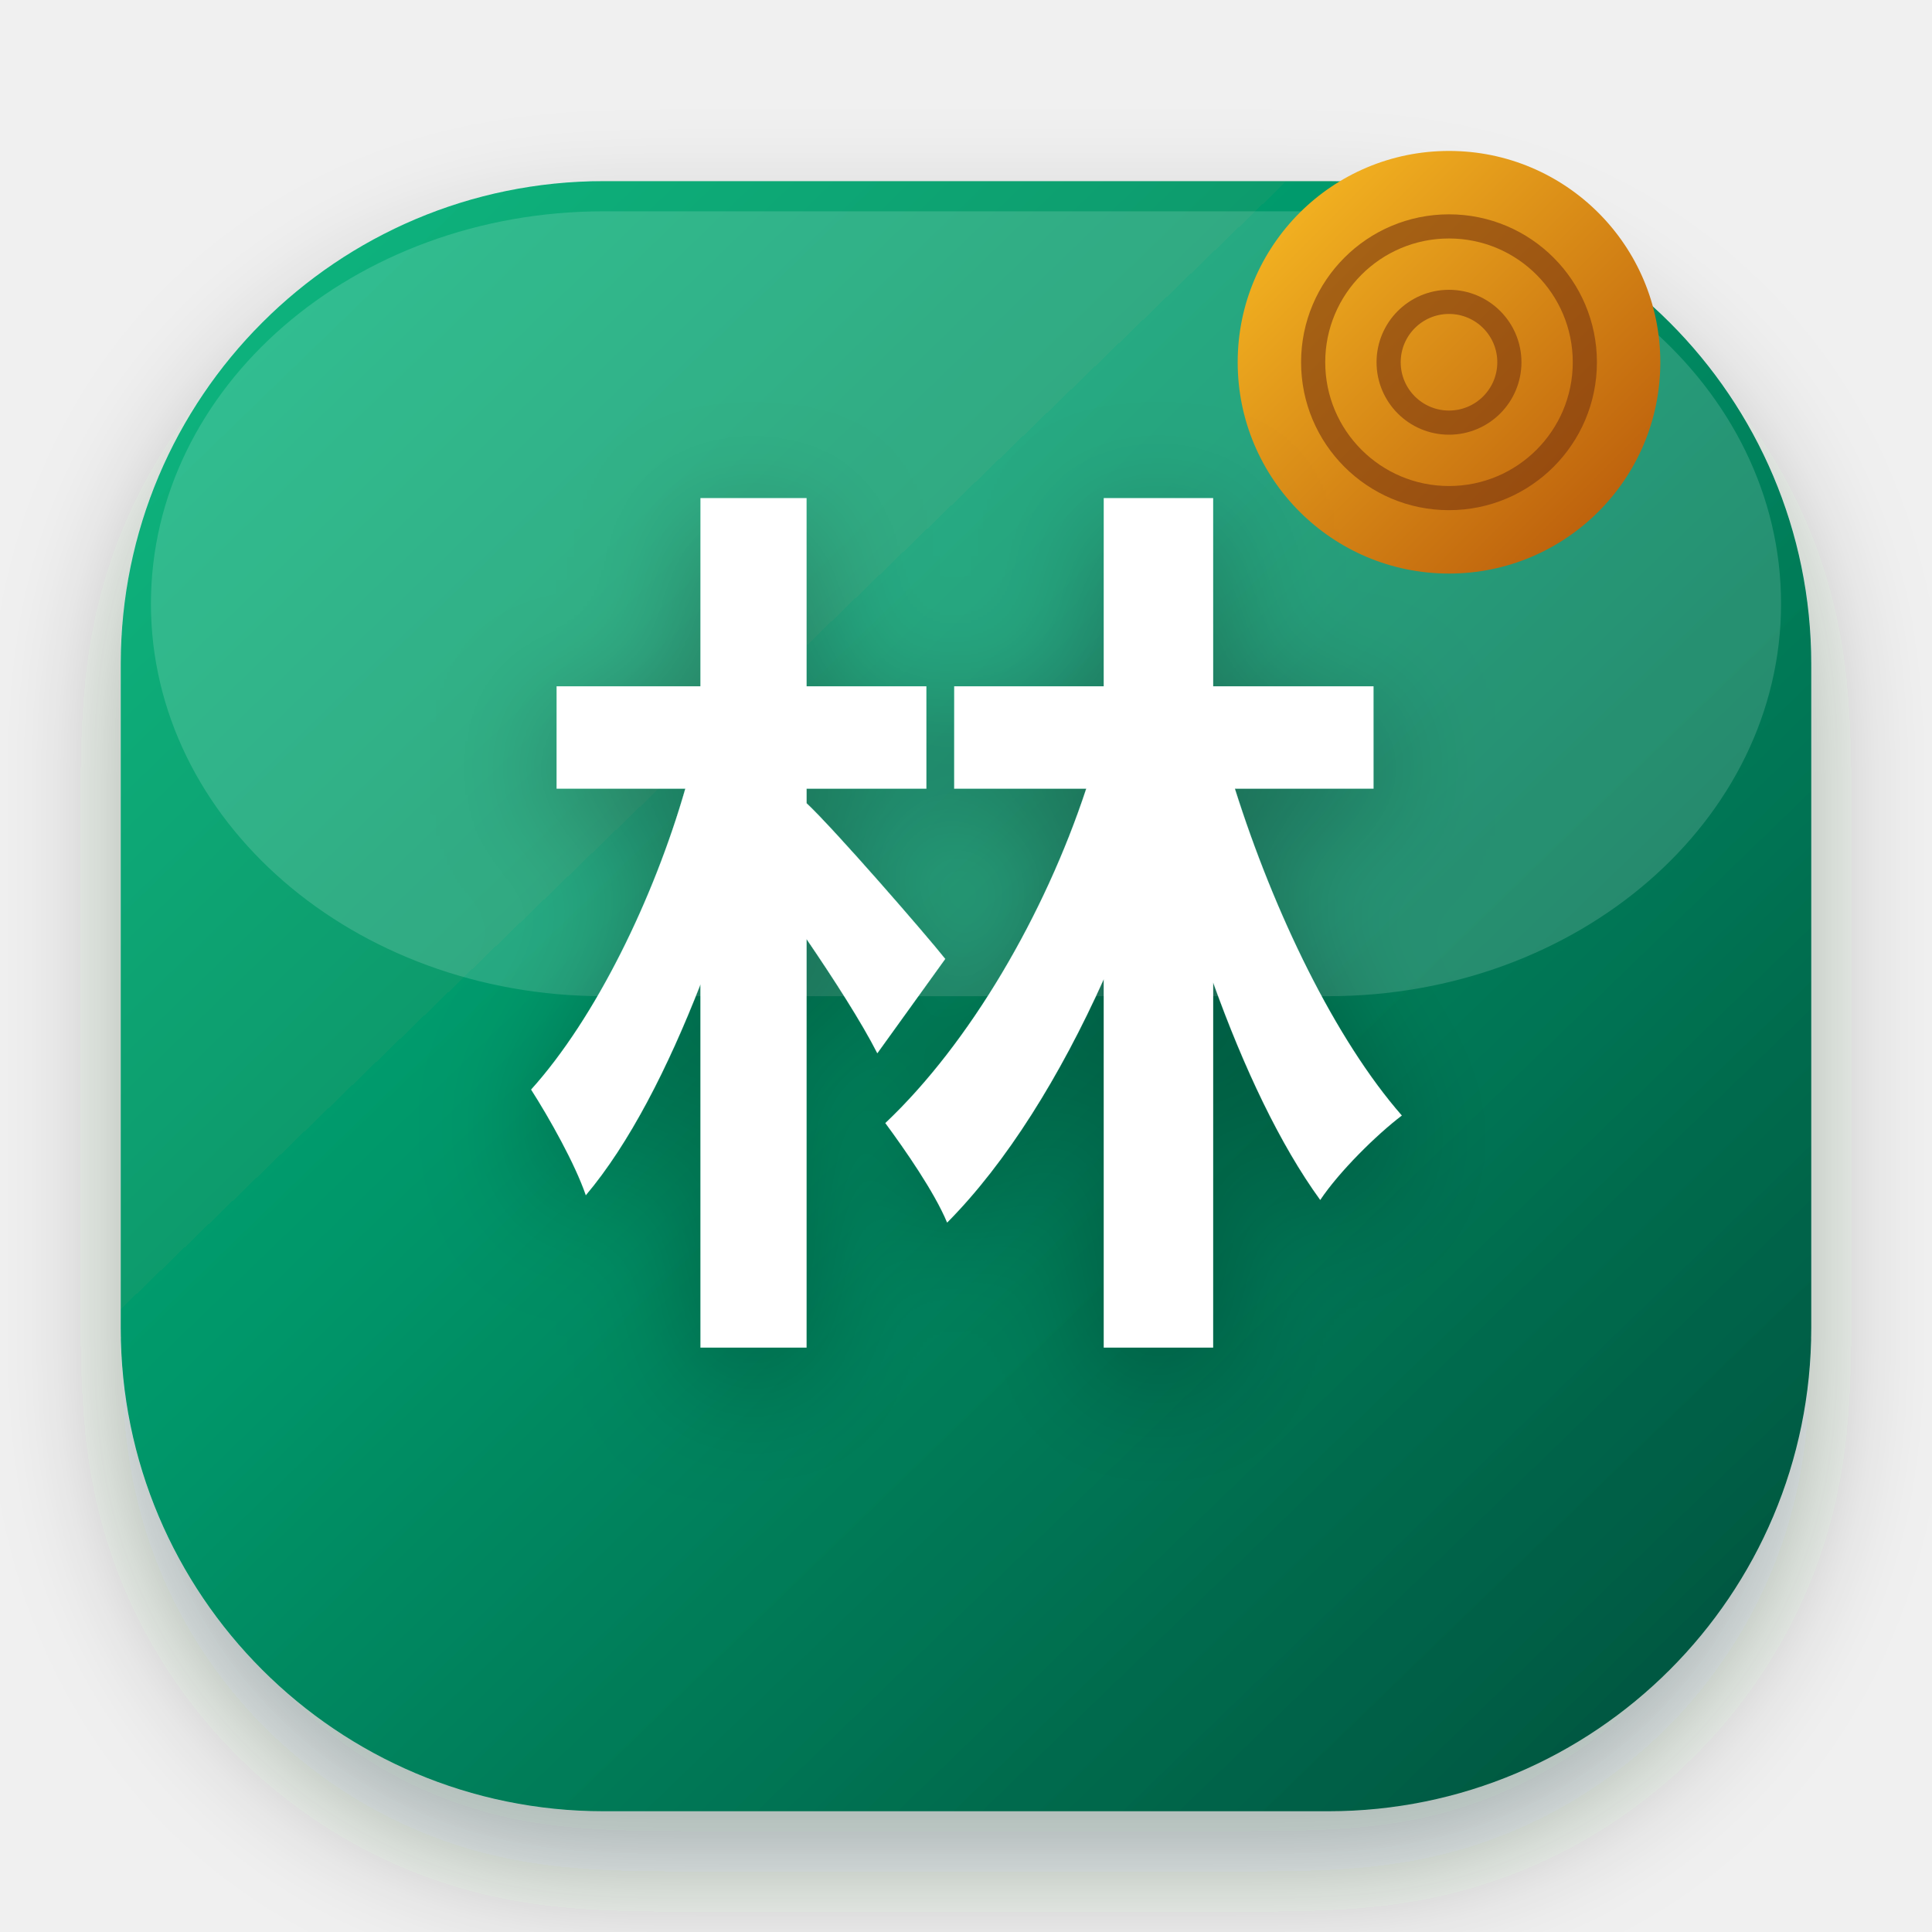
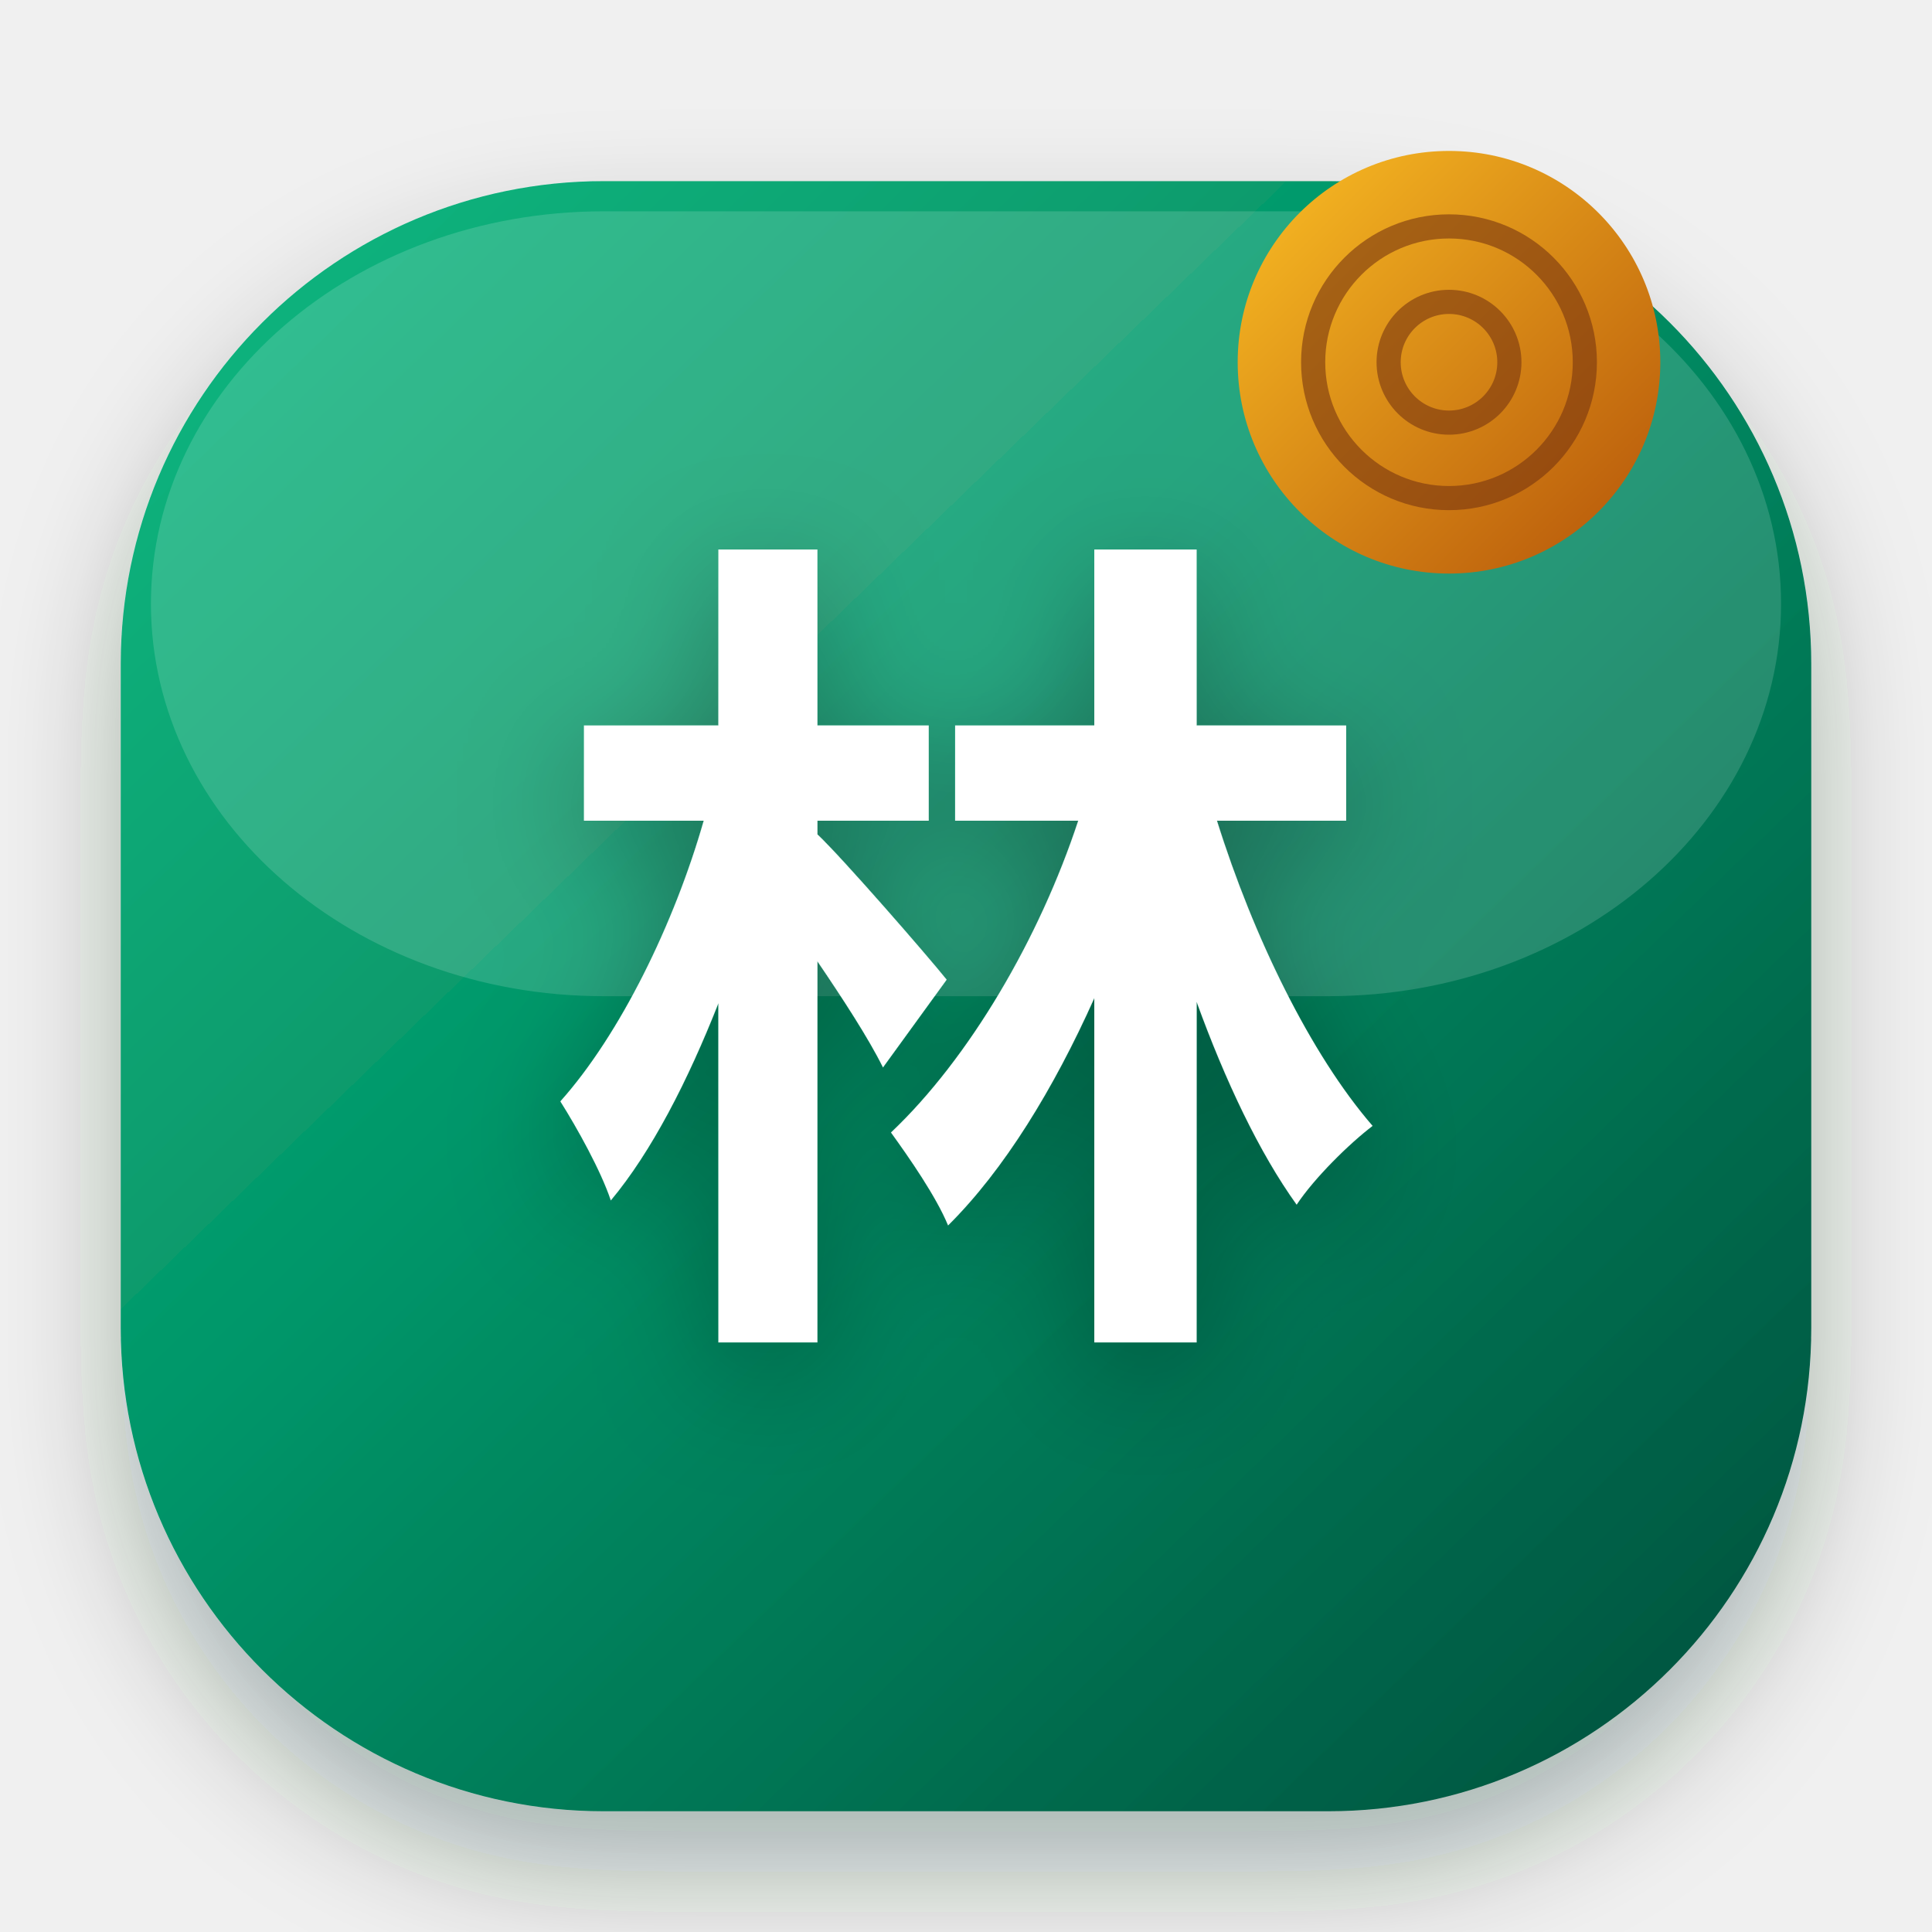
<svg xmlns="http://www.w3.org/2000/svg" viewBox="0 0 64 64" width="64" height="64">
  <defs>
    <linearGradient id="forestGrad" x1="0%" y1="0%" x2="100%" y2="100%">
      <stop offset="0%" stop-color="#10b981" />
      <stop offset="40%" stop-color="#059669" />
      <stop offset="100%" stop-color="#064e3b" />
    </linearGradient>
    <linearGradient id="woodGrad" x1="0%" y1="0%" x2="100%" y2="100%">
      <stop offset="0%" stop-color="#fbbf24" />
      <stop offset="100%" stop-color="#b45309" />
    </linearGradient>
    <filter id="shadow" x="-10%" y="-10%" width="120%" height="120%">
      <feDropShadow dx="0" dy="2" stdDeviation="2" flood-opacity="0.3" flood-color="#022c22" />
    </filter>
  </defs>
  <rect x="4" y="6" width="56" height="54" rx="16" ry="16" fill="url(#forestGrad)" filter="url(#shadow)" />
  <rect x="5" y="7" width="54" height="26" rx="15" ry="15" fill="#ffffff" opacity="0.15" />
  <circle cx="48" cy="12" r="7" fill="url(#woodGrad)" />
  <circle cx="48" cy="12" r="4.5" stroke="#78350f" stroke-width="0.8" fill="none" opacity="0.6" />
  <circle cx="48" cy="12" r="2" stroke="#78350f" stroke-width="0.8" fill="none" opacity="0.6" />
  <g fill="#ffffff" filter="drop-shadow(0px 1px 2px rgba(0,0,0,0.3))">
-     <text x="32" y="42" font-family="'Shippori Mincho', 'Noto Serif JP', serif" font-weight="800" font-size="30" text-anchor="middle" letter-spacing="-1">林</text>
+     <text x="32" y="42" font-family="'Zen Kaku Gothic New', 'BIZ UDPGothic', 'Hiragino Kaku Gothic ProN', sans-serif" font-weight="900" font-size="28" text-anchor="middle">林</text>
  </g>
</svg>
